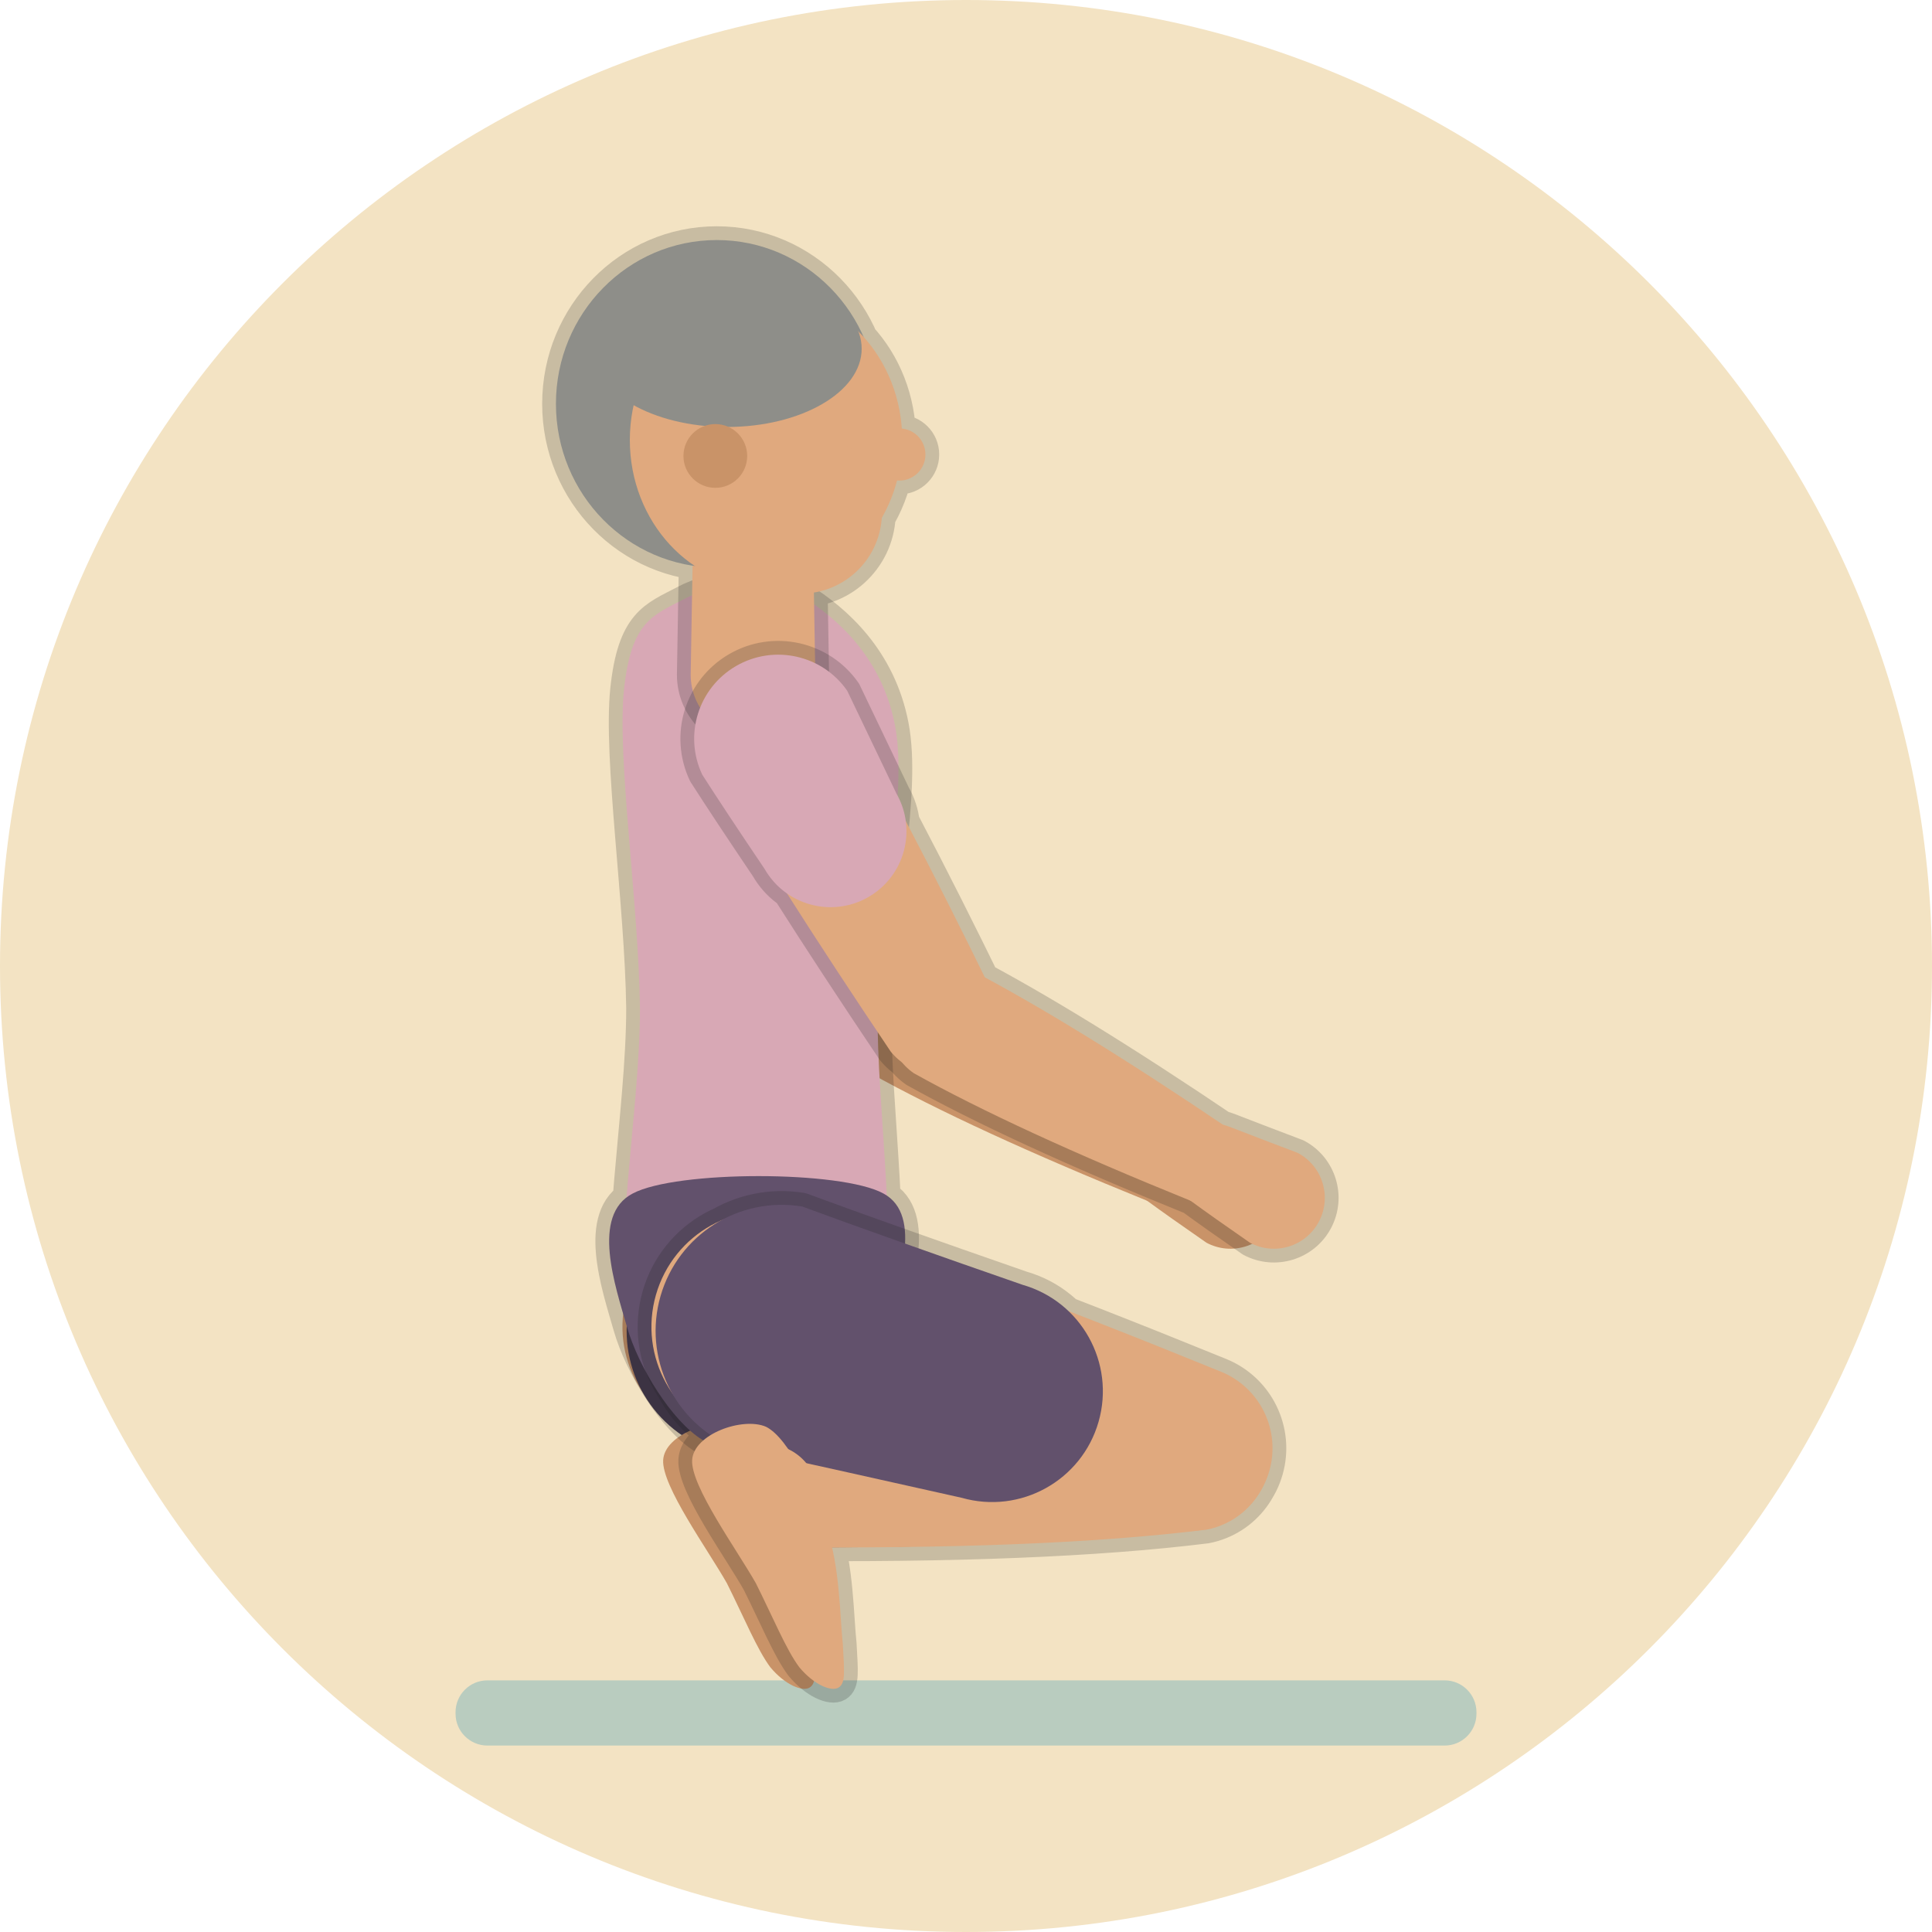
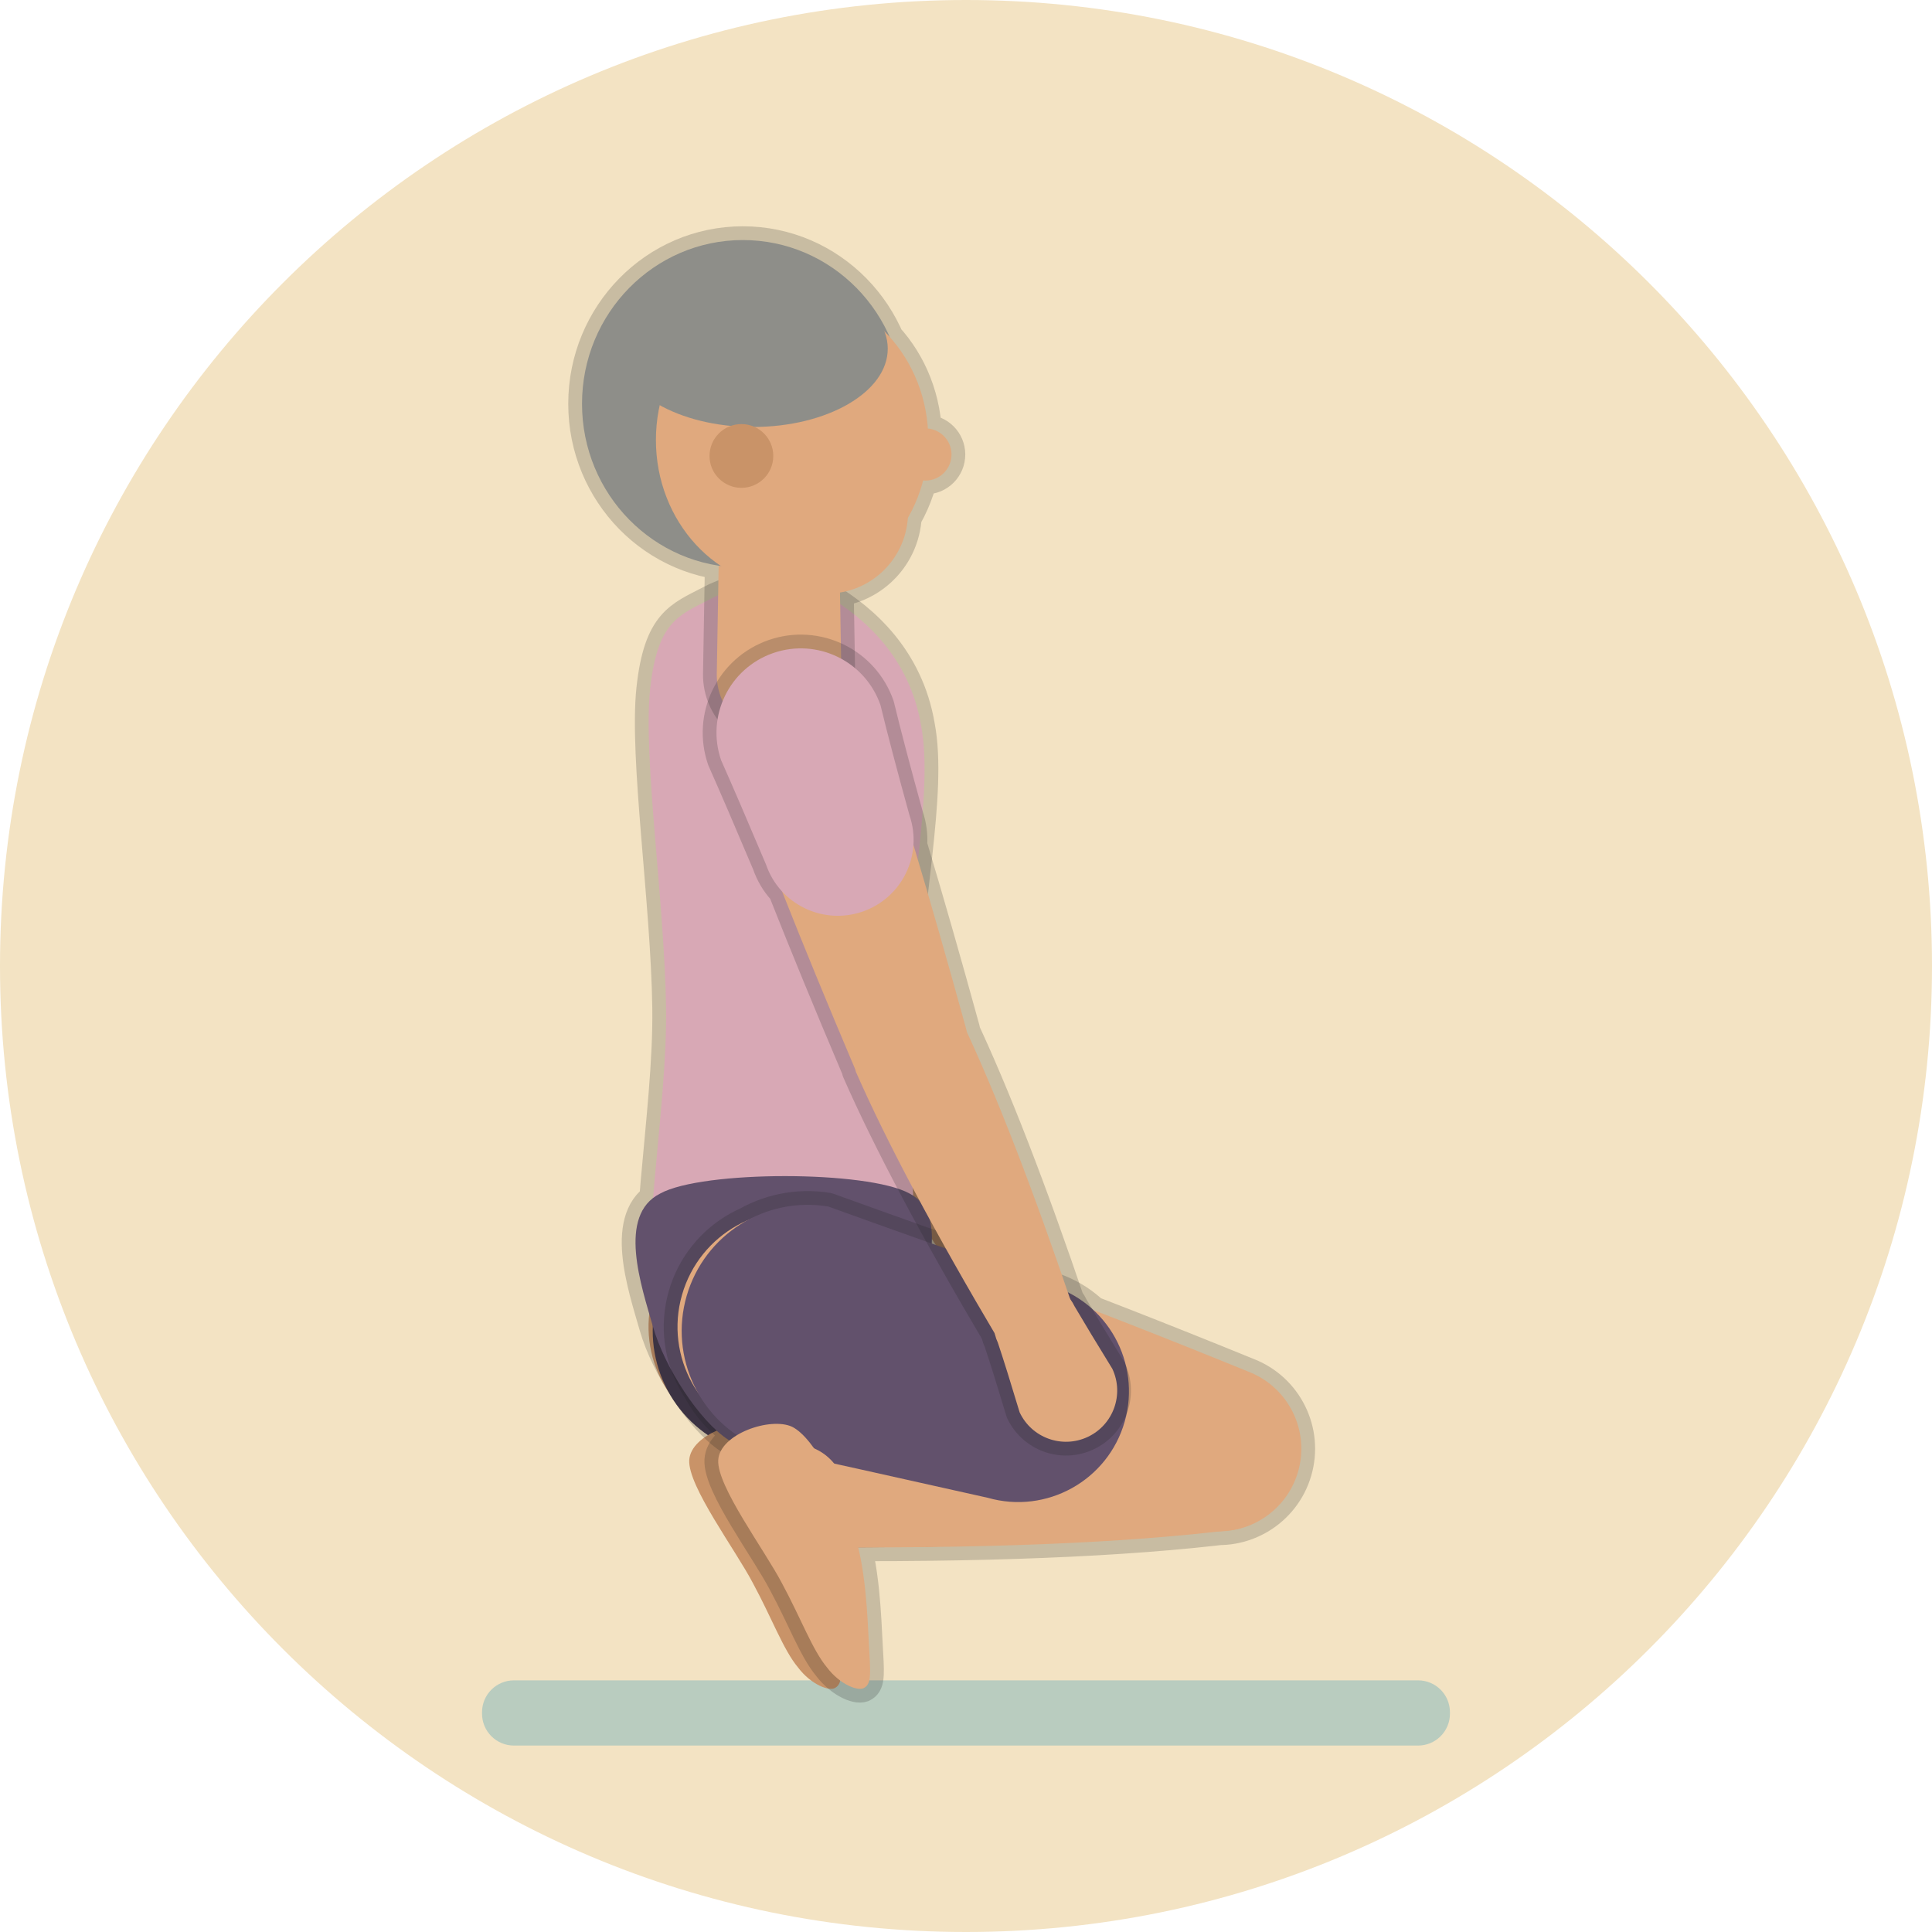
<svg xmlns="http://www.w3.org/2000/svg" viewBox="0 0 200 200" width="400" height="400" role="img" aria-label="Kneeling figure in profile sitting on the heels with the toes tucked under.">
  <circle cx="100" cy="100" r="100" fill="#F3E3C3" />
  <clipPath id="cfxth22">
    <circle cx="100" cy="100" r="100" />
  </clipPath>
  <g clip-path="url(#cfxth22)">
    <g transform="translate(100.0 174.7) scale(1.500)">
-       <rect x="-35.228" y="-0.5" width="70.457" height="4.5" rx="2.2" fill="#B9CCBF" />
+       <rect x="-33.4" y="-0.5" width="66.799" height="4.5" rx="2.2" fill="#B9CCBF" />
      <g>
-         <path d="M-20.6 -63.4Q-16.2 -55.8 -8.2 -43.9A4.1 4.1 0 0 0 -1.2 -48.0Q-7.5 -60.9 -11.9 -68.4A5.0 5.0 0 0 0 -20.6 -63.4Z" fill="#C99368" />
-         <path d="M-21.2 -63.0Q-19.6 -60.5 -16.9 -56.5A5.2 5.2 0 0 0 -7.8 -61.7Q-9.9 -66.1 -11.2 -68.8A5.8 5.8 0 0 0 -21.2 -63.0Z" fill="#C2919F" />
-         <path d="M-6.6 -42.4Q0.4 -38.5 12.5 -33.6A2.8 2.8 0 0 0 15.1 -38.6Q4.3 -45.9 -2.8 -49.6A4.1 4.1 0 0 0 -6.6 -42.4Z" fill="#C99368" />
-         <path d="M12.5 -33.6Q14.0 -32.5 16.6 -30.7A3.5 3.5 0 0 0 19.9 -36.9Q17.0 -38.0 15.2 -38.7A2.9 2.9 0 0 0 12.5 -33.6Z" fill="#C99368" />
+         <path d="M-19.0 -64.0Q-15.8 -55.9 -9.4 -43.1A4.1 4.1 0 0 0 -1.9 -46.2Q-6.4 -59.7 -9.7 -67.8A5.0 5.0 0 0 0 -19.0 -64.0Z" fill="#C99368" />
+         <path d="M-19.7 -63.7Q-18.4 -61.0 -16.3 -56.7A5.2 5.2 0 0 0 -6.6 -60.7Q-8.1 -65.3 -9.1 -68.1A5.8 5.8 0 0 0 -19.7 -63.7Z" fill="#C2919F" />
+         <path d="M-9.2 -42.7Q-5.6 -35.6 1.7 -24.8A2.8 2.8 0 0 0 6.6 -27.4Q1.8 -39.5 -2.0 -46.5A4.1 4.1 0 0 0 -9.2 -42.7Z" fill="#C99368" />
+         <path d="M1.6 -24.7Q2.3 -22.9 3.4 -20.0A3.5 3.5 0 0 0 9.6 -23.3Q7.8 -25.8 6.7 -27.4A2.9 2.9 0 0 0 1.6 -24.7Z" fill="#C99368" />
      </g>
      <g>
-         <path d="M13.5 -21.8Q2.1 -20.8 -16.1 -16.7A3.5 3.5 0 0 0 -15.4 -9.7Q3.3 -9.5 14.6 -10.9A5.5 5.5 0 0 0 13.5 -21.8Z" fill="#C99368" />
-         <path d="M-17.9 -17.2Q-6.5 -14.2 12.5 -10.9A5.7 5.7 0 0 0 15.6 -21.8Q-2.3 -29.1 -13.5 -32.6A8.0 8.0 0 0 0 -17.9 -17.2Z" fill="#C99368" />
-         <path d="M-18.1 -16.6Q-12.1 -15.3 -2.3 -13.1A7.6 7.6 0 0 0 1.9 -27.8Q-7.6 -31.1 -13.3 -33.2A8.7 8.7 0 0 0 -18.1 -16.6Z" fill="#44384C" />
-         <path d="M-15.8 -9.6A3.6 3.6 0.0 1 0 -15.8 -16.8A3.6 3.6 0.0 1 0 -15.8 -9.6Z" fill="#C99368" />
-         <path d="M-15.8 -18.0C-17.4 -18.7 -20.8 -17.5 -20.9 -15.7C-21.0 -13.9 -17.8 -9.5 -16.5 -7.2C-15.3 -4.8 -14.4 -2.6 -13.5 -1.4C-12.5 -0.2 -11.3 0.3 -10.8 -0.0C-10.3 -0.3 -10.4 -1.1 -10.5 -3.0C-10.7 -4.8 -10.7 -8.4 -11.6 -10.9C-12.5 -13.4 -14.2 -17.2 -15.8 -18.0Z" fill="#C99368" />
+         <path d="M15.3 -21.8Q4.0 -20.8 -14.3 -16.7A3.5 3.5 0 0 0 -13.6 -9.7Q5.2 -9.5 16.5 -10.9A5.5 5.5 0 0 0 15.3 -21.8Z" fill="#C99368" />
+         <path d="M-16.1 -17.2Q-4.7 -14.2 14.3 -10.9A5.7 5.7 0 0 0 17.5 -21.8Q-0.4 -29.1 -11.7 -32.6A8.0 8.0 0 0 0 -16.1 -17.2Z" fill="#C99368" />
+         <path d="M-16.3 -16.6Q-10.3 -15.3 -0.5 -13.1A7.6 7.6 0 0 0 3.7 -27.8Q-5.7 -31.1 -11.5 -33.2A8.7 8.7 0 0 0 -16.3 -16.6Z" fill="#44384C" />
+         <path d="M-13.9 -9.6A3.6 3.6 0.0 1 0 -13.9 -16.8A3.6 3.6 0.0 1 0 -13.9 -9.6Z" fill="#C99368" />
+         <path d="M-14.0 -18.0C-15.5 -18.7 -19.0 -17.5 -19.1 -15.7C-19.2 -13.9 -15.9 -9.5 -14.7 -7.2C-13.4 -4.8 -12.6 -2.6 -11.6 -1.4C-10.7 -0.2 -9.4 0.3 -9.0 -0.0C-8.5 -0.3 -8.6 -1.1 -8.7 -3.0C-8.8 -4.8 -8.9 -8.4 -9.8 -10.9C-10.6 -13.4 -12.4 -17.2 -14.0 -18.0Z" fill="#C99368" />
      </g>
      <g>
-         <path d="M-23.2 -24.9C-24.5 -29.6 -22.5 -39.6 -22.5 -46.9C-22.6 -54.2 -24.1 -64.2 -23.6 -68.9C-23.1 -73.6 -21.6 -74.0 -19.5 -75.1C-17.5 -76.2 -13.7 -76.7 -11.3 -75.3C-8.9 -73.8 -5.8 -71.1 -4.9 -66.4C-4.0 -61.7 -5.9 -53.8 -6.1 -46.9C-6.2 -40.0 -4.5 -29.6 -6.0 -24.9C-7.4 -20.1 -11.9 -18.4 -14.7 -18.4C-17.6 -18.4 -21.9 -20.1 -23.2 -24.9ZM-23.4 -24.9C-24.2 -27.7 -25.9 -32.6 -23.0 -34.1C-20.0 -35.7 -8.6 -35.7 -5.7 -34.1C-2.9 -32.6 -4.7 -27.7 -5.6 -24.9C-6.5 -22.1 -9.1 -18.4 -11.2 -17.1C-13.3 -15.8 -16.2 -15.8 -18.2 -17.1C-20.3 -18.4 -22.6 -22.1 -23.4 -24.9Z" fill="#1E1F1D" stroke="#1E1F1D" stroke-width="1.9" stroke-linejoin="round" opacity="0.2" />
-         <path d="M-23.2 -24.9C-24.5 -29.6 -22.5 -39.6 -22.5 -46.9C-22.6 -54.2 -24.1 -64.2 -23.6 -68.9C-23.1 -73.6 -21.6 -74.0 -19.5 -75.1C-17.5 -76.2 -13.7 -76.7 -11.3 -75.3C-8.9 -73.8 -5.8 -71.1 -4.9 -66.4C-4.0 -61.7 -5.9 -53.8 -6.1 -46.9C-6.2 -40.0 -4.5 -29.6 -6.0 -24.9C-7.4 -20.1 -11.9 -18.4 -14.7 -18.4C-17.6 -18.4 -21.9 -20.1 -23.2 -24.9Z" fill="#D8A8B5" />
-         <path d="M-23.4 -24.9C-24.2 -27.7 -25.9 -32.6 -23.0 -34.1C-20.0 -35.7 -8.6 -35.7 -5.7 -34.1C-2.9 -32.6 -4.7 -27.7 -5.6 -24.9C-6.5 -22.1 -9.1 -18.4 -11.2 -17.1C-13.3 -15.8 -16.2 -15.8 -18.2 -17.1C-20.3 -18.4 -22.6 -22.1 -23.4 -24.9Z" fill="#62516C" />
+         <path d="M-21.4 -24.9C-22.7 -29.6 -20.6 -39.6 -20.7 -46.9C-20.8 -54.2 -22.3 -64.2 -21.8 -68.9C-21.3 -73.6 -19.8 -74.0 -17.7 -75.1C-15.7 -76.2 -11.9 -76.7 -9.5 -75.3C-7.0 -73.8 -3.9 -71.1 -3.1 -66.4C-2.2 -61.7 -4.1 -53.8 -4.2 -46.9C-4.4 -40.0 -2.7 -29.6 -4.1 -24.9C-5.6 -20.1 -10.0 -18.4 -12.9 -18.4C-15.8 -18.4 -20.1 -20.1 -21.4 -24.9ZM-21.6 -24.9C-22.4 -27.7 -24.1 -32.6 -21.1 -34.1C-18.2 -35.7 -6.8 -35.7 -3.9 -34.1C-1.0 -32.6 -2.9 -27.7 -3.8 -24.9C-4.7 -22.1 -7.3 -18.4 -9.4 -17.1C-11.5 -15.8 -14.4 -15.8 -16.4 -17.1C-18.4 -18.4 -20.8 -22.1 -21.6 -24.9Z" fill="#1E1F1D" stroke="#1E1F1D" stroke-width="1.9" stroke-linejoin="round" opacity="0.2" />
+         <path d="M-21.4 -24.9C-22.7 -29.6 -20.6 -39.6 -20.7 -46.9C-20.8 -54.2 -22.3 -64.2 -21.8 -68.9C-21.3 -73.6 -19.8 -74.0 -17.7 -75.1C-15.7 -76.2 -11.9 -76.7 -9.5 -75.3C-7.0 -73.8 -3.9 -71.1 -3.1 -66.4C-2.2 -61.7 -4.1 -53.8 -4.2 -46.9C-4.4 -40.0 -2.7 -29.6 -4.1 -24.9C-5.6 -20.1 -10.0 -18.4 -12.9 -18.4C-15.8 -18.4 -20.1 -20.1 -21.4 -24.9Z" fill="#D8A8B5" />
+         <path d="M-21.6 -24.9C-22.4 -27.7 -24.1 -32.6 -21.1 -34.1C-18.2 -35.7 -6.8 -35.7 -3.9 -34.1C-1.0 -32.6 -2.9 -27.7 -3.8 -24.9C-4.7 -22.1 -7.3 -18.4 -9.4 -17.1C-11.5 -15.8 -14.4 -15.8 -16.4 -17.1C-18.4 -18.4 -20.8 -22.1 -21.6 -24.9Z" fill="#62516C" />
      </g>
      <g>
-         <path d="M-10.4 -69.9Q-10.5 -76.2 -10.7 -86.4A4.0 4.0 0 0 0 -18.7 -86.4Q-18.9 -76.2 -19.0 -69.9A4.3 4.3 0 0 0 -10.4 -69.9ZM-17.2 -77.3A11.1 11.3 0.0 1 0 -17.2 -99.9A11.1 11.3 0.0 1 0 -17.2 -77.3ZM-13.8 -75.9A9.4 10.2 0.0 1 0 -13.8 -96.3A9.4 10.2 0.0 1 0 -13.8 -75.9ZM-11.4 -75.5A5.6 5.6 0.0 1 0 -11.4 -86.7A5.6 5.6 0.0 1 0 -11.4 -75.5ZM-4.6 -83.3A1.8 1.8 0.0 1 0 -4.6 -86.9A1.8 1.8 0.0 1 0 -4.6 -83.3ZM-16.5 -87.0A9.3 5.4 0.0 1 0 -16.5 -97.8A9.3 5.4 0.0 1 0 -16.5 -87.0ZM-17.3 -82.8A2.2 2.2 0.0 1 0 -17.3 -87.2A2.2 2.2 0.0 1 0 -17.3 -82.8Z" fill="#1E1F1D" stroke="#1E1F1D" stroke-width="1.9" stroke-linejoin="round" opacity="0.2" />
-         <path d="M-10.4 -69.9Q-10.5 -76.2 -10.7 -86.4A4.0 4.0 0 0 0 -18.7 -86.4Q-18.9 -76.2 -19.0 -69.9A4.3 4.3 0 0 0 -10.4 -69.9Z" fill="#E0A97E" />
-         <path d="M-17.2 -77.3A11.1 11.3 0.0 1 0 -17.2 -99.9A11.1 11.3 0.0 1 0 -17.2 -77.3Z" fill="#8E8E89" />
-         <path d="M-13.8 -75.9A9.4 10.2 0.0 1 0 -13.8 -96.3A9.4 10.2 0.0 1 0 -13.8 -75.9Z" fill="#E0A97E" />
-         <path d="M-11.4 -75.5A5.6 5.6 0.0 1 0 -11.4 -86.7A5.6 5.6 0.0 1 0 -11.4 -75.5Z" fill="#E0A97E" />
-         <path d="M-4.6 -83.3A1.8 1.8 0.0 1 0 -4.6 -86.9A1.8 1.8 0.0 1 0 -4.6 -83.3Z" fill="#E0A97E" />
-         <path d="M-16.5 -87.0A9.3 5.4 0.0 1 0 -16.5 -97.8A9.3 5.4 0.0 1 0 -16.5 -87.0Z" fill="#8E8E89" />
-         <path d="M-17.3 -82.8A2.2 2.2 0.0 1 0 -17.3 -87.2A2.2 2.2 0.0 1 0 -17.3 -82.8Z" fill="#C99368" />
+         <path d="M-8.6 -69.9Q-8.7 -76.2 -8.9 -86.4A4.0 4.0 0 0 0 -16.9 -86.4Q-17.1 -76.2 -17.2 -69.9A4.3 4.3 0 0 0 -8.6 -69.9ZM-15.4 -77.3A11.1 11.3 0.0 1 0 -15.4 -99.9A11.1 11.3 0.0 1 0 -15.4 -77.3ZM-12.0 -75.9A9.4 10.2 0.0 1 0 -12.0 -96.3A9.4 10.2 0.0 1 0 -12.0 -75.9ZM-9.6 -75.5A5.6 5.6 0.0 1 0 -9.6 -86.7A5.6 5.6 0.0 1 0 -9.6 -75.5ZM-2.8 -83.3A1.8 1.8 0.0 1 0 -2.8 -86.9A1.8 1.8 0.0 1 0 -2.8 -83.3ZM-14.7 -87.0A9.3 5.4 0.0 1 0 -14.7 -97.8A9.3 5.4 0.0 1 0 -14.7 -87.0ZM-15.5 -82.8A2.2 2.2 0.0 1 0 -15.5 -87.2A2.2 2.2 0.0 1 0 -15.5 -82.8Z" fill="#1E1F1D" stroke="#1E1F1D" stroke-width="1.9" stroke-linejoin="round" opacity="0.2" />
+         <path d="M-8.6 -69.9Q-8.7 -76.2 -8.9 -86.4A4.0 4.0 0 0 0 -16.9 -86.4Q-17.1 -76.2 -17.2 -69.9A4.3 4.3 0 0 0 -8.6 -69.9Z" fill="#E0A97E" />
+         <path d="M-15.4 -77.3A11.1 11.3 0.0 1 0 -15.4 -99.9A11.1 11.3 0.0 1 0 -15.4 -77.3Z" fill="#8E8E89" />
+         <path d="M-12.0 -75.9A9.4 10.2 0.0 1 0 -12.0 -96.3A9.4 10.2 0.0 1 0 -12.0 -75.9Z" fill="#E0A97E" />
+         <path d="M-9.6 -75.5A5.6 5.6 0.0 1 0 -9.6 -86.7A5.6 5.6 0.0 1 0 -9.6 -75.5Z" fill="#E0A97E" />
+         <path d="M-2.8 -83.3A1.8 1.8 0.0 1 0 -2.8 -86.9A1.8 1.8 0.0 1 0 -2.8 -83.3Z" fill="#E0A97E" />
+         <path d="M-14.7 -87.0A9.3 5.4 0.0 1 0 -14.7 -97.8A9.3 5.4 0.0 1 0 -14.7 -87.0Z" fill="#8E8E89" />
+         <path d="M-15.5 -82.8A2.2 2.2 0.0 1 0 -15.5 -87.2A2.2 2.2 0.0 1 0 -15.5 -82.8Z" fill="#C99368" />
      </g>
      <g>
-         <path d="M15.5 -21.8Q4.1 -20.8 -14.1 -16.7A3.5 3.5 0 0 0 -13.4 -9.7Q5.3 -9.5 16.6 -10.9A5.5 5.5 0 0 0 15.5 -21.8ZM-15.9 -17.2Q-4.5 -14.2 14.5 -10.9A5.7 5.7 0 0 0 17.6 -21.8Q-0.3 -29.1 -11.5 -32.6A8.0 8.0 0 0 0 -15.9 -17.2ZM-16.1 -16.6Q-10.1 -15.3 -0.3 -13.1A7.6 7.6 0 0 0 3.9 -27.8Q-5.6 -31.1 -11.3 -33.2A8.7 8.7 0 0 0 -16.1 -16.6ZM-13.8 -9.6A3.6 3.6 0.0 1 0 -13.8 -16.8A3.6 3.6 0.0 1 0 -13.8 -9.6ZM-13.8 -18.0C-15.4 -18.7 -18.8 -17.5 -18.9 -15.7C-19.0 -13.9 -15.8 -9.5 -14.5 -7.2C-13.3 -4.8 -12.4 -2.6 -11.5 -1.4C-10.5 -0.2 -9.3 0.3 -8.8 -0.0C-8.3 -0.3 -8.4 -1.1 -8.5 -3.0C-8.7 -4.8 -8.7 -8.4 -9.6 -10.9C-10.5 -13.4 -12.2 -17.2 -13.8 -18.0Z" fill="#1E1F1D" stroke="#1E1F1D" stroke-width="1.9" stroke-linejoin="round" opacity="0.2" />
-         <path d="M15.5 -21.8Q4.1 -20.8 -14.1 -16.7A3.5 3.5 0 0 0 -13.4 -9.7Q5.3 -9.5 16.6 -10.9A5.5 5.5 0 0 0 15.5 -21.8Z" fill="#E0A97E" />
-         <path d="M-15.9 -17.2Q-4.5 -14.2 14.5 -10.9A5.7 5.7 0 0 0 17.6 -21.8Q-0.3 -29.1 -11.5 -32.6A8.0 8.0 0 0 0 -15.9 -17.2Z" fill="#E0A97E" />
-         <path d="M-16.1 -16.6Q-10.1 -15.3 -0.3 -13.1A7.6 7.6 0 0 0 3.9 -27.8Q-5.6 -31.1 -11.3 -33.2A8.7 8.7 0 0 0 -16.1 -16.6Z" fill="#62516C" />
-         <path d="M-13.8 -9.6A3.6 3.6 0.0 1 0 -13.8 -16.8A3.6 3.6 0.0 1 0 -13.8 -9.6Z" fill="#E0A97E" />
-         <path d="M-13.8 -18.0C-15.4 -18.7 -18.8 -17.5 -18.9 -15.7C-19.0 -13.9 -15.8 -9.5 -14.5 -7.2C-13.3 -4.8 -12.4 -2.6 -11.5 -1.4C-10.5 -0.2 -9.3 0.3 -8.8 -0.0C-8.3 -0.3 -8.4 -1.1 -8.5 -3.0C-8.7 -4.8 -8.7 -8.4 -9.6 -10.9C-10.5 -13.4 -12.2 -17.2 -13.8 -18.0Z" fill="#E0A97E" />
+         <path d="M17.3 -21.8Q6.0 -20.8 -12.3 -16.7A3.5 3.5 0 0 0 -11.6 -9.7Q7.2 -9.5 18.5 -10.9A5.5 5.5 0 0 0 17.3 -21.8ZM-14.1 -17.2Q-2.7 -14.2 16.3 -10.9A5.7 5.7 0 0 0 19.5 -21.8Q1.6 -29.1 -9.7 -32.6A8.0 8.0 0 0 0 -14.1 -17.2ZM-14.3 -16.6Q-8.3 -15.3 1.5 -13.1A7.6 7.6 0 0 0 5.7 -27.8Q-3.7 -31.1 -9.5 -33.2A8.7 8.7 0 0 0 -14.3 -16.6ZM-11.9 -9.6A3.6 3.6 0.0 1 0 -11.9 -16.8A3.6 3.6 0.0 1 0 -11.9 -9.6ZM-12.0 -18.0C-13.5 -18.7 -17.0 -17.5 -17.1 -15.7C-17.2 -13.9 -13.9 -9.5 -12.7 -7.2C-11.4 -4.8 -10.6 -2.6 -9.6 -1.4C-8.7 -0.2 -7.4 0.3 -7.0 -0.0C-6.5 -0.3 -6.6 -1.1 -6.7 -3.0C-6.8 -4.8 -6.9 -8.4 -7.8 -10.9C-8.6 -13.4 -10.4 -17.2 -12.0 -18.0Z" fill="#1E1F1D" stroke="#1E1F1D" stroke-width="1.9" stroke-linejoin="round" opacity="0.2" />
+         <path d="M17.3 -21.8Q6.0 -20.8 -12.3 -16.7A3.5 3.5 0 0 0 -11.6 -9.7Q7.2 -9.5 18.5 -10.9A5.5 5.5 0 0 0 17.3 -21.8Z" fill="#E0A97E" />
+         <path d="M-14.1 -17.2Q-2.7 -14.2 16.3 -10.9A5.7 5.7 0 0 0 19.5 -21.8Q1.6 -29.1 -9.7 -32.6A8.0 8.0 0 0 0 -14.1 -17.2Z" fill="#E0A97E" />
+         <path d="M-14.3 -16.6Q-8.3 -15.3 1.5 -13.1A7.6 7.6 0 0 0 5.7 -27.8Q-3.7 -31.1 -9.5 -33.2A8.7 8.7 0 0 0 -14.3 -16.6Z" fill="#62516C" />
+         <path d="M-11.9 -9.6A3.6 3.6 0.0 1 0 -11.9 -16.8A3.6 3.6 0.0 1 0 -11.9 -9.6Z" fill="#E0A97E" />
+         <path d="M-12.0 -18.0C-13.5 -18.7 -17.0 -17.5 -17.1 -15.7C-17.2 -13.9 -13.9 -9.5 -12.7 -7.2C-11.4 -4.8 -10.6 -2.6 -9.6 -1.4C-8.7 -0.2 -7.4 0.3 -7.0 -0.0C-6.5 -0.3 -6.6 -1.1 -6.7 -3.0C-6.8 -4.8 -6.9 -8.4 -7.8 -10.9C-8.6 -13.4 -10.4 -17.2 -12.0 -18.0Z" fill="#E0A97E" />
      </g>
      <g>
-         <path d="M-17.6 -63.4Q-13.2 -55.8 -5.2 -43.9A4.1 4.1 0 0 0 1.8 -48.0Q-4.5 -60.9 -8.9 -68.4A5.0 5.0 0 0 0 -17.6 -63.4ZM-18.2 -63.0Q-16.6 -60.5 -13.9 -56.5A5.2 5.2 0 0 0 -4.8 -61.7Q-6.9 -66.1 -8.2 -68.8A5.8 5.8 0 0 0 -18.2 -63.0ZM-3.6 -42.4Q3.4 -38.5 15.5 -33.6A2.8 2.8 0 0 0 18.1 -38.6Q7.3 -45.9 0.2 -49.6A4.1 4.1 0 0 0 -3.6 -42.4ZM15.5 -33.6Q17.0 -32.5 19.6 -30.7A3.5 3.5 0 0 0 22.9 -36.9Q20.0 -38.0 18.2 -38.7A2.9 2.9 0 0 0 15.5 -33.6Z" fill="#1E1F1D" stroke="#1E1F1D" stroke-width="1.9" stroke-linejoin="round" opacity="0.2" />
-         <path d="M-17.6 -63.4Q-13.2 -55.8 -5.2 -43.9A4.1 4.1 0 0 0 1.8 -48.0Q-4.5 -60.9 -8.9 -68.4A5.0 5.0 0 0 0 -17.6 -63.4Z" fill="#E0A97E" />
-         <path d="M-18.2 -63.0Q-16.6 -60.5 -13.9 -56.5A5.2 5.2 0 0 0 -4.8 -61.7Q-6.9 -66.1 -8.2 -68.8A5.8 5.8 0 0 0 -18.2 -63.0Z" fill="#D8A8B5" />
-         <path d="M-3.6 -42.4Q3.4 -38.5 15.5 -33.6A2.8 2.8 0 0 0 18.1 -38.6Q7.3 -45.9 0.2 -49.6A4.1 4.1 0 0 0 -3.6 -42.4Z" fill="#E0A97E" />
-         <path d="M15.5 -33.6Q17.0 -32.5 19.6 -30.7A3.5 3.5 0 0 0 22.9 -36.9Q20.0 -38.0 18.2 -38.7A2.9 2.9 0 0 0 15.5 -33.6Z" fill="#E0A97E" />
+         <path d="M-16.2 -64.3Q-13.3 -56.0 -7.7 -42.8A4.1 4.1 0 0 0 -0.0 -45.5Q-3.8 -59.3 -6.6 -67.5A5.0 5.0 0 0 0 -16.2 -64.3ZM-16.9 -64.0Q-15.7 -61.3 -13.8 -56.8A5.2 5.2 0 0 0 -3.9 -60.2Q-5.2 -64.9 -5.9 -67.8A5.8 5.8 0 0 0 -16.9 -64.0ZM-7.6 -42.5Q-4.4 -35.2 2.3 -23.9A2.8 2.8 0 0 0 7.4 -26.2Q3.2 -38.6 -0.2 -45.8A4.1 4.1 0 0 0 -7.6 -42.5ZM2.2 -23.8Q2.8 -22.0 3.7 -19.0A3.5 3.5 0 0 0 10.1 -22.0Q8.5 -24.6 7.5 -26.3A2.9 2.9 0 0 0 2.2 -23.8Z" fill="#1E1F1D" stroke="#1E1F1D" stroke-width="1.9" stroke-linejoin="round" opacity="0.2" />
+         <path d="M-16.2 -64.3Q-13.3 -56.0 -7.7 -42.8A4.1 4.1 0 0 0 -0.0 -45.5Q-3.8 -59.3 -6.6 -67.5A5.0 5.0 0 0 0 -16.2 -64.3Z" fill="#E0A97E" />
+         <path d="M-16.9 -64.0Q-15.7 -61.3 -13.8 -56.8A5.2 5.2 0 0 0 -3.9 -60.2Q-5.2 -64.9 -5.9 -67.8A5.8 5.8 0 0 0 -16.9 -64.0Z" fill="#D8A8B5" />
+         <path d="M-7.6 -42.5Q-4.4 -35.2 2.3 -23.9A2.8 2.8 0 0 0 7.4 -26.2Q3.2 -38.6 -0.2 -45.8A4.1 4.1 0 0 0 -7.6 -42.5Z" fill="#E0A97E" />
+         <path d="M2.2 -23.8Q2.8 -22.0 3.7 -19.0A3.5 3.5 0 0 0 10.1 -22.0Q8.5 -24.6 7.5 -26.3A2.9 2.9 0 0 0 2.2 -23.8Z" fill="#E0A97E" />
      </g>
    </g>
  </g>
</svg>
